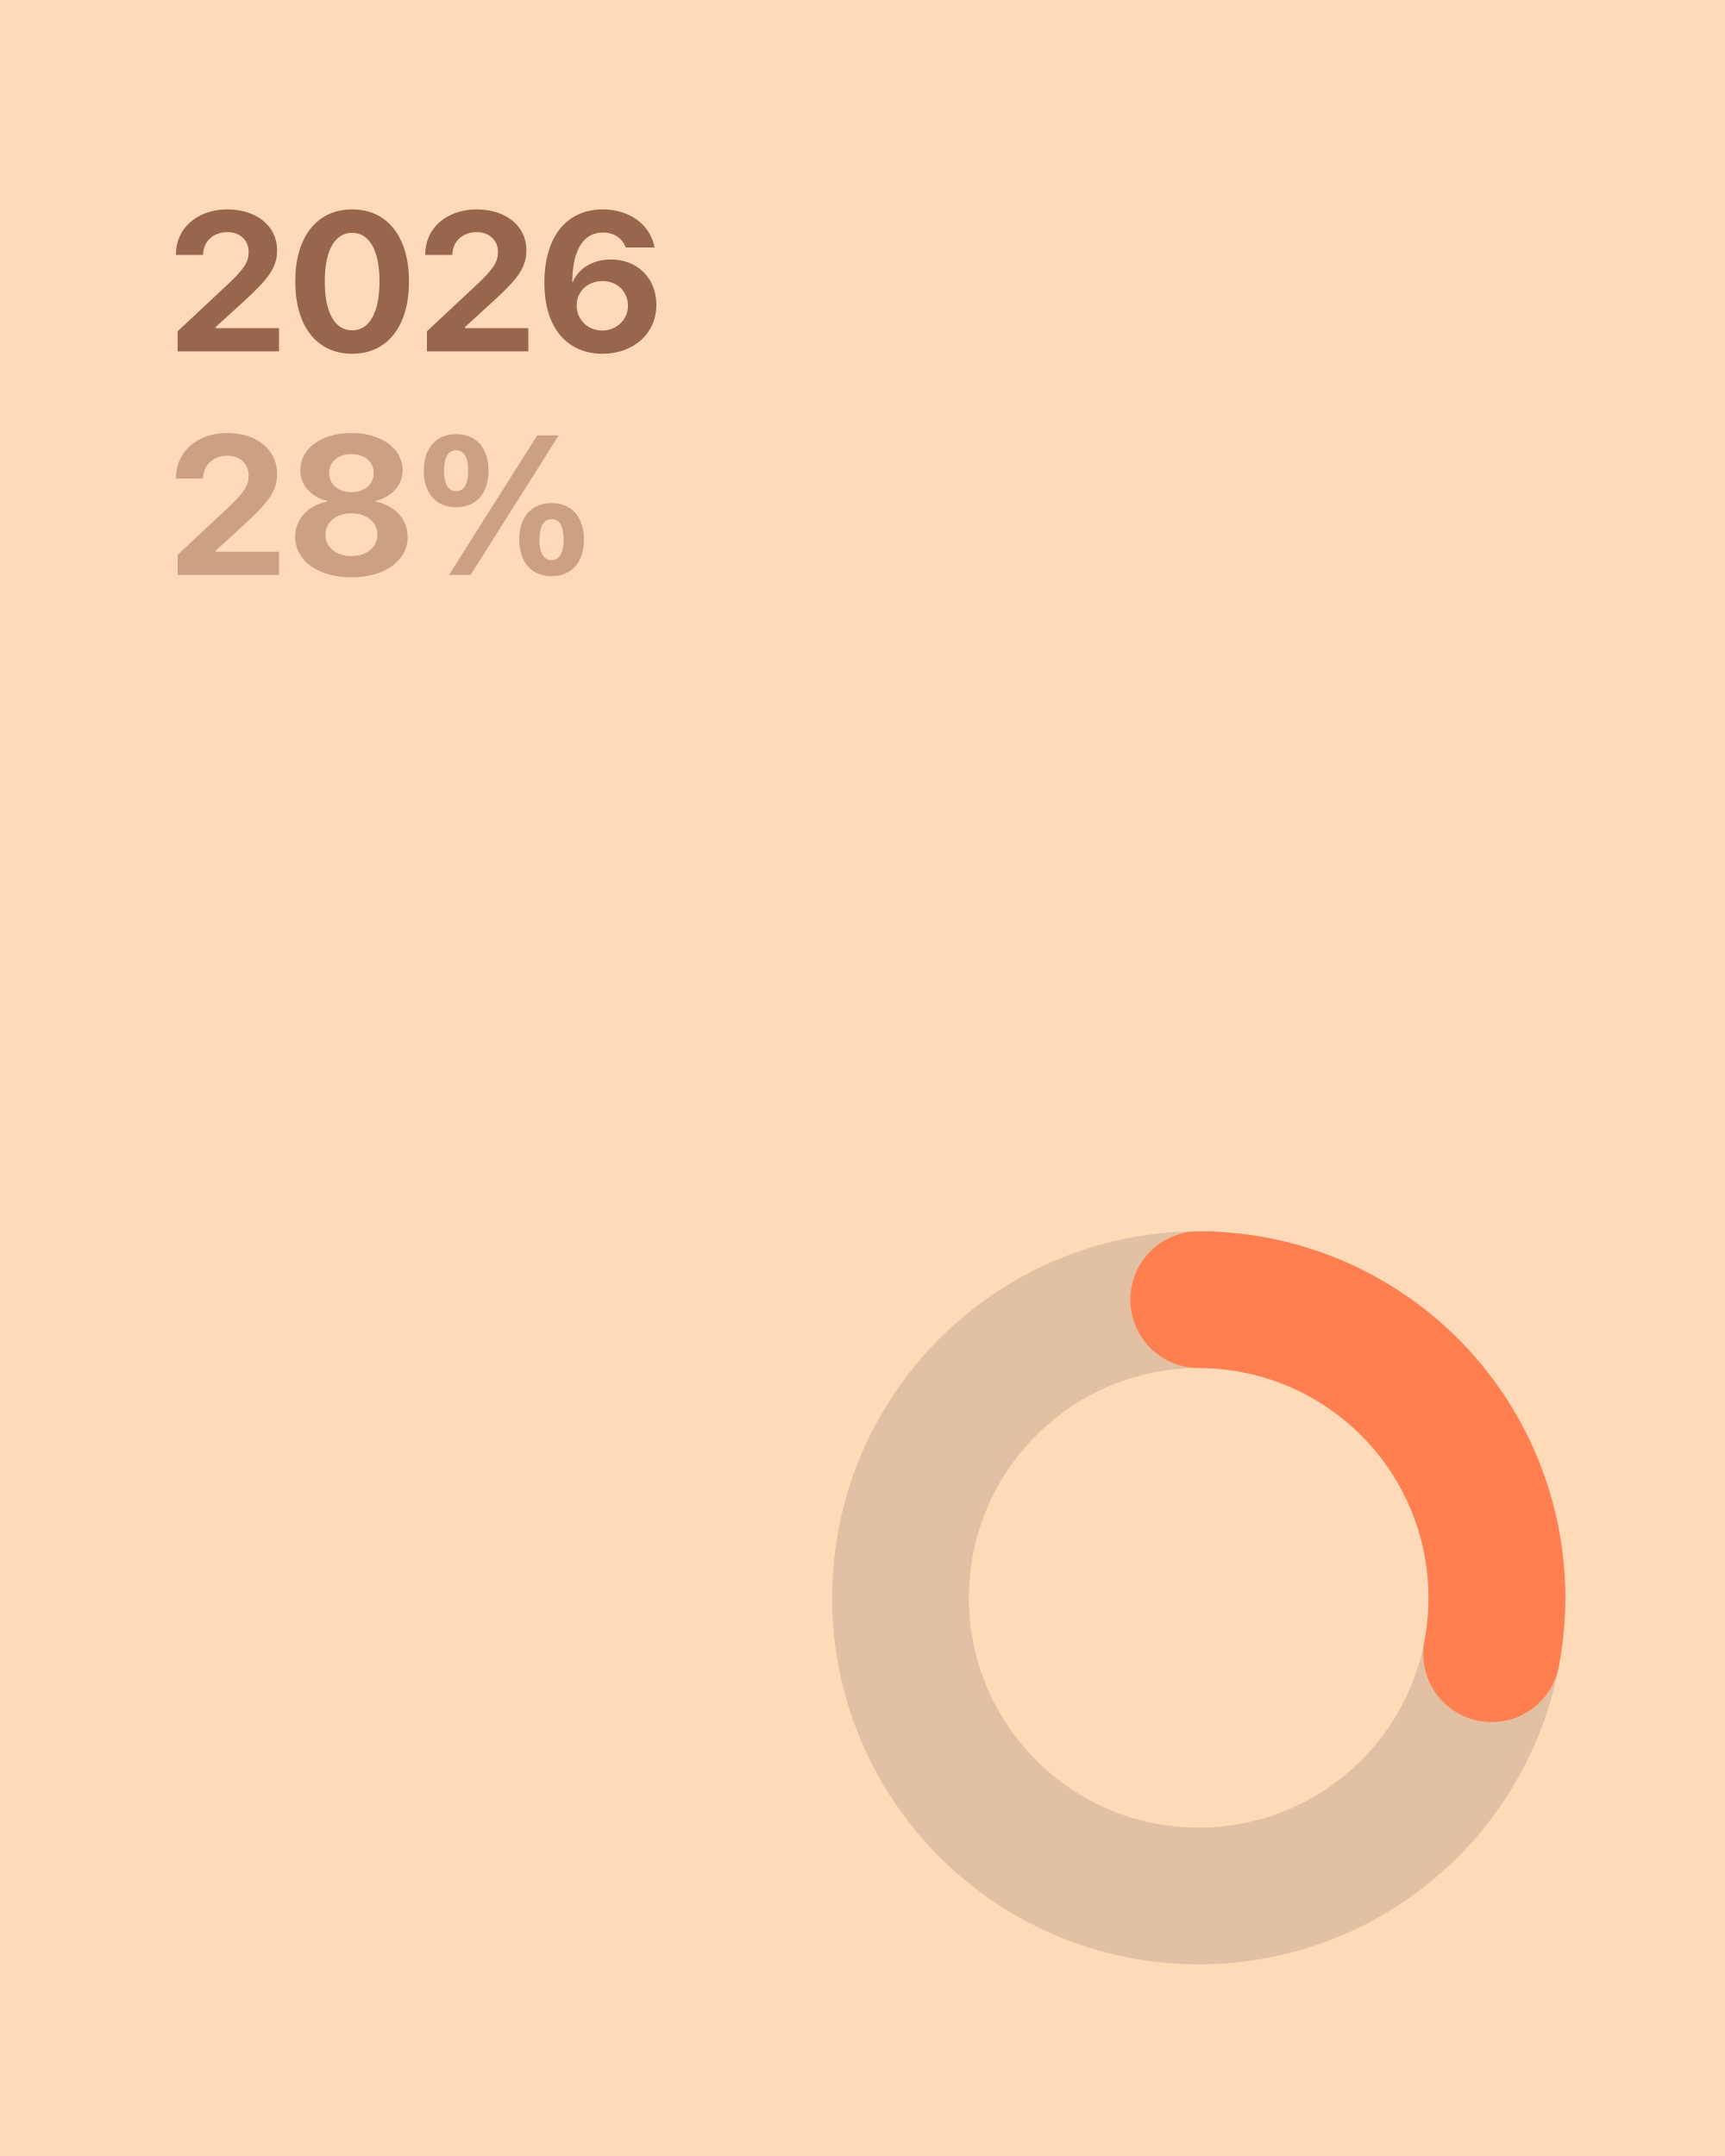
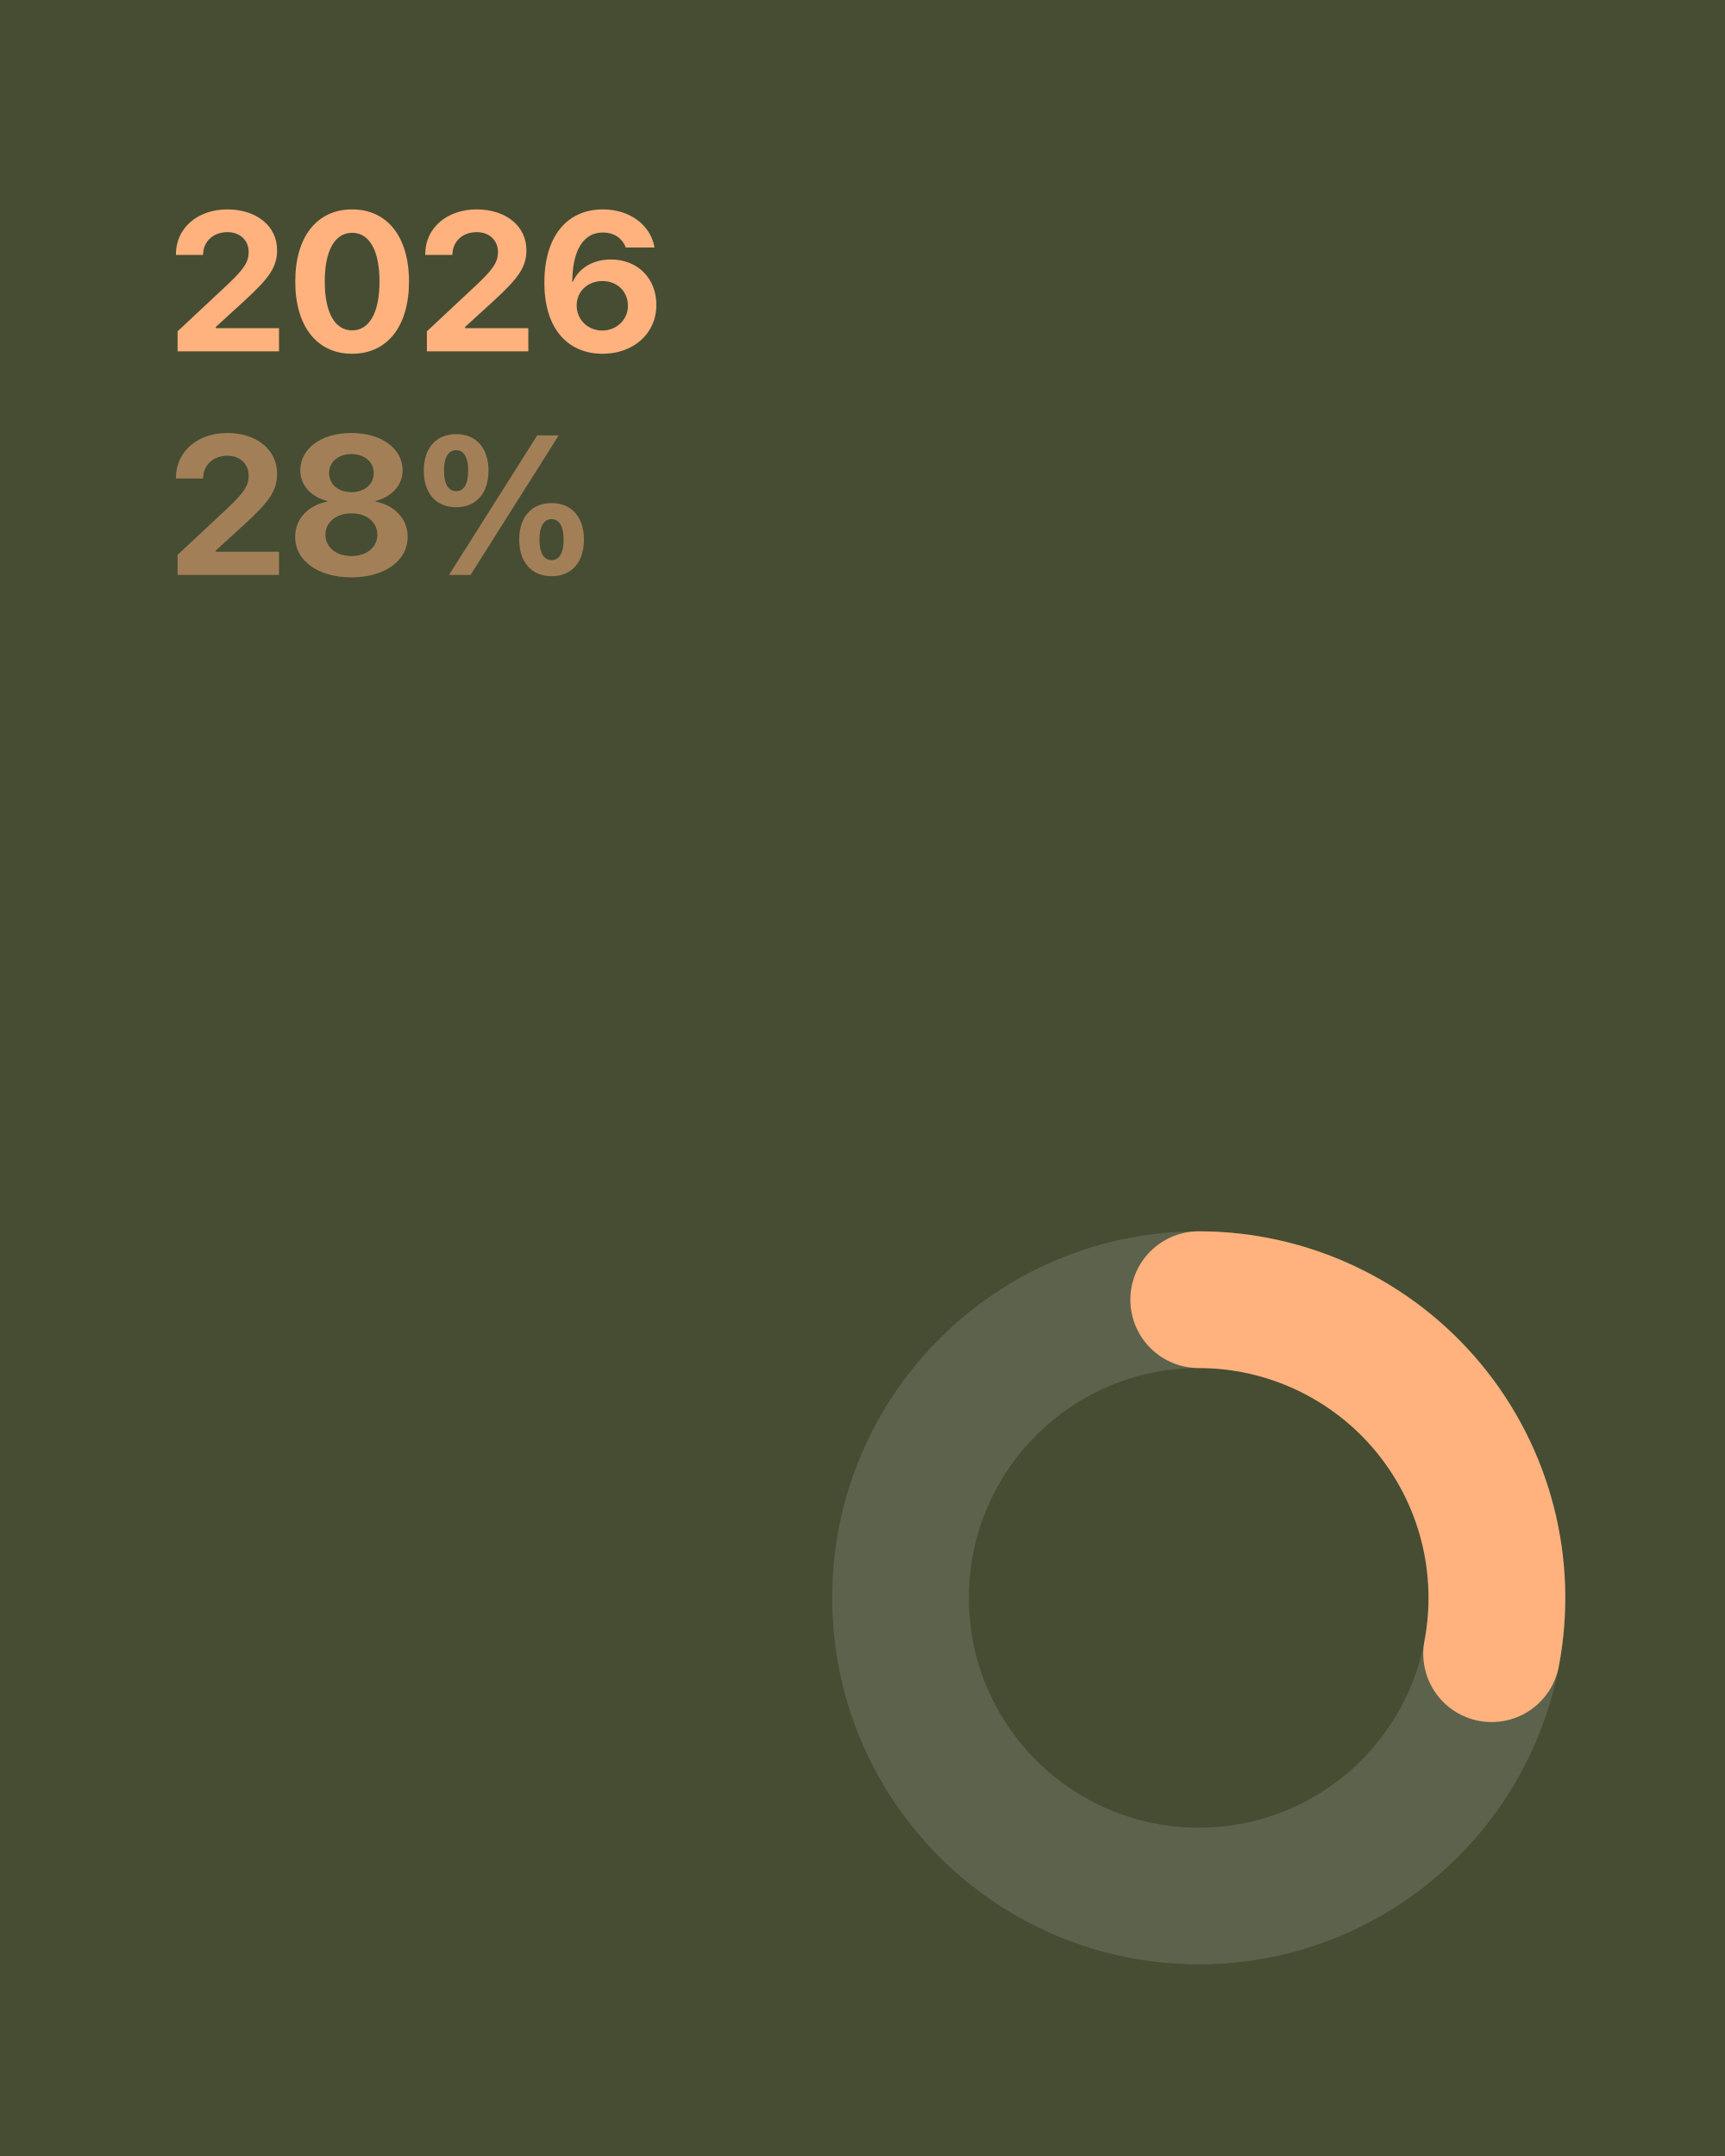
<svg xmlns="http://www.w3.org/2000/svg" viewBox="0 0 1080 1350" width="1080" height="1350">
-   <rect width="1080" height="1350" fill="#FFDAB9" />
-   <circle opacity="0.12" cx="750.5" cy="1000.5" r="186.692" fill="none" stroke="#000000" stroke-width="85.617" />
-   <path d="M750.5 813.808 A186.692 186.692 0 0 1 933.885 1035.483" fill="none" stroke="#FF7F50" stroke-width="85.617" stroke-linecap="round" stroke-linejoin="round" />
-   <path d="M111.18 220L174.69 220L174.69 205.47L135.09 205.47L135.09 204.74L153.38 188.03C168.45 174.17 173.48 167.26 173.48 156.67L173.48 156.55C173.48 141.65 160.76 131.12 142.30 131.12C123.83 131.12 110.15 142.68 110.15 159.15L110.15 159.63L127.10 159.63L127.16 159.09C127.40 151.22 133.46 145.35 142.42 145.35C150.17 145.35 155.62 150.43 155.68 157.58L155.68 157.70C155.68 163.75 153.32 168.05 142.05 178.59L111.18 207.47ZM220.46 221.51C242.62 221.51 256.06 204.14 256.06 176.35L256.06 176.22C256.06 148.43 242.62 131.12 220.46 131.12C198.30 131.12 184.86 148.43 184.86 176.22L184.86 176.35C184.86 204.14 198.30 221.51 220.46 221.51ZM220.46 206.86C209.56 206.86 203.33 195.54 203.33 176.35L203.33 176.22C203.33 157.03 209.56 145.77 220.46 145.77C231.36 145.77 237.60 157.03 237.60 176.22L237.60 176.35C237.60 195.54 231.36 206.86 220.46 206.86ZM267.27 220L330.78 220L330.78 205.47L291.18 205.47L291.18 204.74L309.47 188.03C324.54 174.17 329.57 167.26 329.57 156.67L329.57 156.55C329.57 141.65 316.85 131.12 298.39 131.12C279.92 131.12 266.24 142.68 266.24 159.15L266.24 159.63L283.19 159.63L283.25 159.09C283.49 151.22 289.55 145.35 298.51 145.35C306.26 145.35 311.71 150.43 311.77 157.58L311.77 157.70C311.77 163.75 309.41 168.05 298.14 178.59L267.27 207.47ZM377.28 221.51C396.71 221.51 410.94 208.80 410.94 190.94L410.94 190.82C410.94 174.47 399.38 162.48 382.49 162.48C370.68 162.48 362.08 168.41 358.63 176.53L358.27 176.53C358.27 175.62 358.33 174.41 358.39 173.20C359.05 157.76 364.63 145.59 377.40 145.59C384.54 145.59 389.39 149.16 391.57 154.43L391.75 154.97L409.79 154.97L409.67 154.37C407.07 140.87 394.35 131.12 377.46 131.12C354.70 131.12 340.83 148.31 340.83 176.95L340.83 177.07C340.83 206.68 356.21 221.51 377.28 221.51ZM361.05 191.36L361.05 191.24C361.05 182.34 368.08 175.98 377.22 175.98C386.30 175.98 393.14 182.40 393.14 191.48L393.14 191.60C393.14 200.20 385.94 206.98 377.04 206.98C368.08 206.98 361.05 200.14 361.05 191.36Z" fill="#99654C" />
-   <path d="M111.18 360L174.69 360L174.69 345.47L135.09 345.47L135.09 344.74L153.38 328.03C168.45 314.17 173.48 307.26 173.48 296.67L173.48 296.55C173.48 281.65 160.76 271.12 142.30 271.12C123.83 271.12 110.15 282.68 110.15 299.15L110.15 299.63L127.10 299.63L127.16 299.09C127.40 291.22 133.46 285.35 142.42 285.35C150.17 285.35 155.62 290.43 155.68 297.58L155.68 297.70C155.68 303.75 153.32 308.05 142.05 318.59L111.18 347.47ZM220.04 361.51C240.87 361.51 255.22 351.16 255.22 336.14L255.22 336.02C255.22 324.70 246.80 316.35 235.12 314.04L235.12 313.68C245.17 311.20 252.07 303.87 252.07 294.55L252.07 294.43C252.07 280.93 238.87 271.12 220.04 271.12C201.15 271.12 188.01 280.93 188.01 294.43L188.01 294.55C188.01 303.87 194.85 311.20 204.96 313.68L204.96 314.04C193.22 316.35 184.80 324.70 184.80 336.02L184.80 336.14C184.80 351.16 199.21 361.51 220.04 361.51ZM220.04 308.17C211.80 308.17 206.05 303.27 206.05 296.24L206.05 296.12C206.05 289.16 211.87 284.32 220.04 284.32C228.21 284.32 233.96 289.16 233.96 296.12L233.96 296.24C233.96 303.27 228.27 308.17 220.04 308.17ZM220.04 348.19C210.47 348.19 203.75 342.62 203.75 334.93L203.75 334.81C203.75 327.06 210.41 321.43 220.04 321.43C229.67 321.43 236.27 327.06 236.27 334.81L236.27 334.93C236.27 342.62 229.54 348.19 220.04 348.19ZM285.61 317.62C298.14 317.62 305.83 308.84 305.83 294.73L305.83 294.67C305.83 280.62 298.14 271.84 285.61 271.84C273.02 271.84 265.33 280.62 265.33 294.67L265.33 294.73C265.33 308.84 273.02 317.62 285.61 317.62ZM294.63 360L349.79 272.63L336.35 272.63L281.13 360ZM285.61 307.57C280.71 307.57 277.98 303.03 277.98 294.73L277.98 294.67C277.98 286.44 280.71 281.89 285.61 281.89C290.46 281.89 293.12 286.44 293.12 294.67L293.12 294.73C293.12 303.03 290.46 307.57 285.61 307.57ZM345.37 360.79C357.90 360.79 365.59 352.01 365.59 337.90L365.59 337.84C365.59 323.79 357.90 315.01 345.37 315.01C332.78 315.01 325.09 323.79 325.09 337.84L325.09 337.90C325.09 352.01 332.78 360.79 345.37 360.79ZM345.37 350.74C340.47 350.74 337.74 346.20 337.74 337.90L337.74 337.84C337.74 329.61 340.47 325.06 345.37 325.06C350.21 325.06 352.88 329.61 352.88 337.84L352.88 337.90C352.88 346.20 350.21 350.74 345.37 350.74Z" fill="#99654C" opacity="0.5" />
+   <rect width="1080" height="1350" fill="#464D33" />
+   <circle opacity="0.12" cx="750.5" cy="1000.5" r="186.692" fill="none" stroke="#FFFFFF" stroke-width="85.617" />
+   <path d="M750.5 813.808 A186.692 186.692 0 0 1 933.885 1035.483" fill="none" stroke="#FFB27E" stroke-width="85.617" stroke-linecap="round" stroke-linejoin="round" />
+   <path d="M111.18 220L174.69 220L174.69 205.47L135.09 205.47L135.09 204.74L153.38 188.03C168.45 174.17 173.48 167.26 173.48 156.67L173.48 156.55C173.48 141.65 160.76 131.12 142.30 131.12C123.83 131.12 110.15 142.68 110.15 159.15L110.15 159.63L127.10 159.63L127.16 159.09C127.40 151.22 133.46 145.35 142.42 145.35C150.17 145.35 155.62 150.43 155.68 157.58L155.68 157.70C155.68 163.75 153.32 168.05 142.05 178.59L111.18 207.47ZM220.46 221.51C242.62 221.51 256.06 204.14 256.06 176.35L256.06 176.22C256.06 148.43 242.62 131.12 220.46 131.12C198.30 131.12 184.86 148.43 184.86 176.22L184.86 176.35C184.86 204.14 198.30 221.51 220.46 221.51ZM220.46 206.86C209.56 206.86 203.33 195.54 203.33 176.35L203.33 176.22C203.33 157.03 209.56 145.77 220.46 145.77C231.36 145.77 237.60 157.03 237.60 176.22L237.60 176.35C237.60 195.54 231.36 206.86 220.46 206.86ZM267.27 220L330.78 220L330.78 205.47L291.18 205.47L291.18 204.74L309.47 188.03C324.54 174.17 329.57 167.26 329.57 156.67L329.57 156.55C329.57 141.65 316.85 131.12 298.39 131.12C279.92 131.12 266.24 142.68 266.24 159.15L266.24 159.63L283.19 159.63L283.25 159.09C283.49 151.22 289.55 145.35 298.51 145.35C306.26 145.35 311.71 150.43 311.77 157.58L311.77 157.70C311.77 163.75 309.41 168.05 298.14 178.59L267.27 207.47ZM377.28 221.51C396.71 221.51 410.94 208.80 410.94 190.94L410.94 190.82C410.94 174.47 399.38 162.48 382.49 162.48C370.68 162.48 362.08 168.41 358.63 176.53L358.27 176.53C358.27 175.62 358.33 174.41 358.39 173.20C359.05 157.76 364.63 145.59 377.40 145.59C384.54 145.59 389.39 149.16 391.57 154.43L391.75 154.97L409.79 154.97L409.67 154.37C407.07 140.87 394.35 131.12 377.46 131.12C354.70 131.12 340.83 148.31 340.83 176.95L340.83 177.07C340.83 206.68 356.21 221.51 377.28 221.51ZM361.05 191.36L361.05 191.24C361.05 182.34 368.08 175.98 377.22 175.98C386.30 175.98 393.14 182.40 393.14 191.48L393.14 191.60C393.14 200.20 385.94 206.98 377.04 206.98C368.08 206.98 361.05 200.14 361.05 191.36Z" fill="#FFB27E" />
+   <path d="M111.18 360L174.69 360L174.69 345.47L135.09 345.47L135.09 344.74L153.38 328.03C168.45 314.17 173.48 307.26 173.48 296.67L173.48 296.55C173.48 281.65 160.76 271.12 142.30 271.12C123.83 271.12 110.15 282.68 110.15 299.15L110.15 299.63L127.10 299.63L127.16 299.09C127.40 291.22 133.46 285.35 142.42 285.35C150.17 285.35 155.62 290.43 155.68 297.58L155.68 297.70C155.68 303.75 153.32 308.05 142.05 318.59L111.18 347.47ZM220.04 361.51C240.87 361.51 255.22 351.16 255.22 336.14L255.22 336.02C255.22 324.70 246.80 316.35 235.12 314.04L235.12 313.68C245.17 311.20 252.07 303.87 252.07 294.55L252.07 294.43C252.07 280.93 238.87 271.12 220.04 271.12C201.15 271.12 188.01 280.93 188.01 294.43L188.01 294.55C188.01 303.87 194.85 311.20 204.96 313.68L204.96 314.04C193.22 316.35 184.80 324.70 184.80 336.02L184.80 336.14C184.80 351.16 199.21 361.51 220.04 361.51ZM220.04 308.17C211.80 308.17 206.05 303.27 206.05 296.24L206.05 296.12C206.05 289.16 211.87 284.32 220.04 284.32C228.21 284.32 233.96 289.16 233.96 296.12L233.96 296.24C233.96 303.27 228.27 308.17 220.04 308.17ZM220.04 348.19C210.47 348.19 203.75 342.62 203.75 334.93L203.75 334.81C203.75 327.06 210.41 321.43 220.04 321.43C229.67 321.43 236.27 327.06 236.27 334.81L236.27 334.93C236.27 342.62 229.54 348.19 220.04 348.19ZM285.61 317.62C298.14 317.62 305.83 308.84 305.83 294.73L305.83 294.67C305.83 280.62 298.14 271.84 285.61 271.84C273.02 271.84 265.33 280.62 265.33 294.67L265.33 294.73C265.33 308.84 273.02 317.62 285.61 317.62ZM294.63 360L349.79 272.63L336.35 272.63L281.13 360ZM285.61 307.57C280.71 307.57 277.98 303.03 277.98 294.73L277.98 294.67C277.98 286.44 280.71 281.89 285.61 281.89C290.46 281.89 293.12 286.44 293.12 294.67L293.12 294.73C293.12 303.03 290.46 307.57 285.61 307.57ZM345.37 360.79C357.90 360.79 365.59 352.01 365.59 337.90L365.59 337.84C365.59 323.79 357.90 315.01 345.37 315.01C332.78 315.01 325.09 323.79 325.09 337.84L325.09 337.90C325.09 352.01 332.78 360.79 345.37 360.79ZM345.37 350.74C340.47 350.74 337.74 346.20 337.74 337.90L337.74 337.84C337.74 329.61 340.47 325.06 345.37 325.06C350.21 325.06 352.88 329.61 352.88 337.84L352.88 337.90C352.88 346.20 350.21 350.74 345.37 350.74Z" fill="#FFB27E" opacity="0.5" />
</svg>
